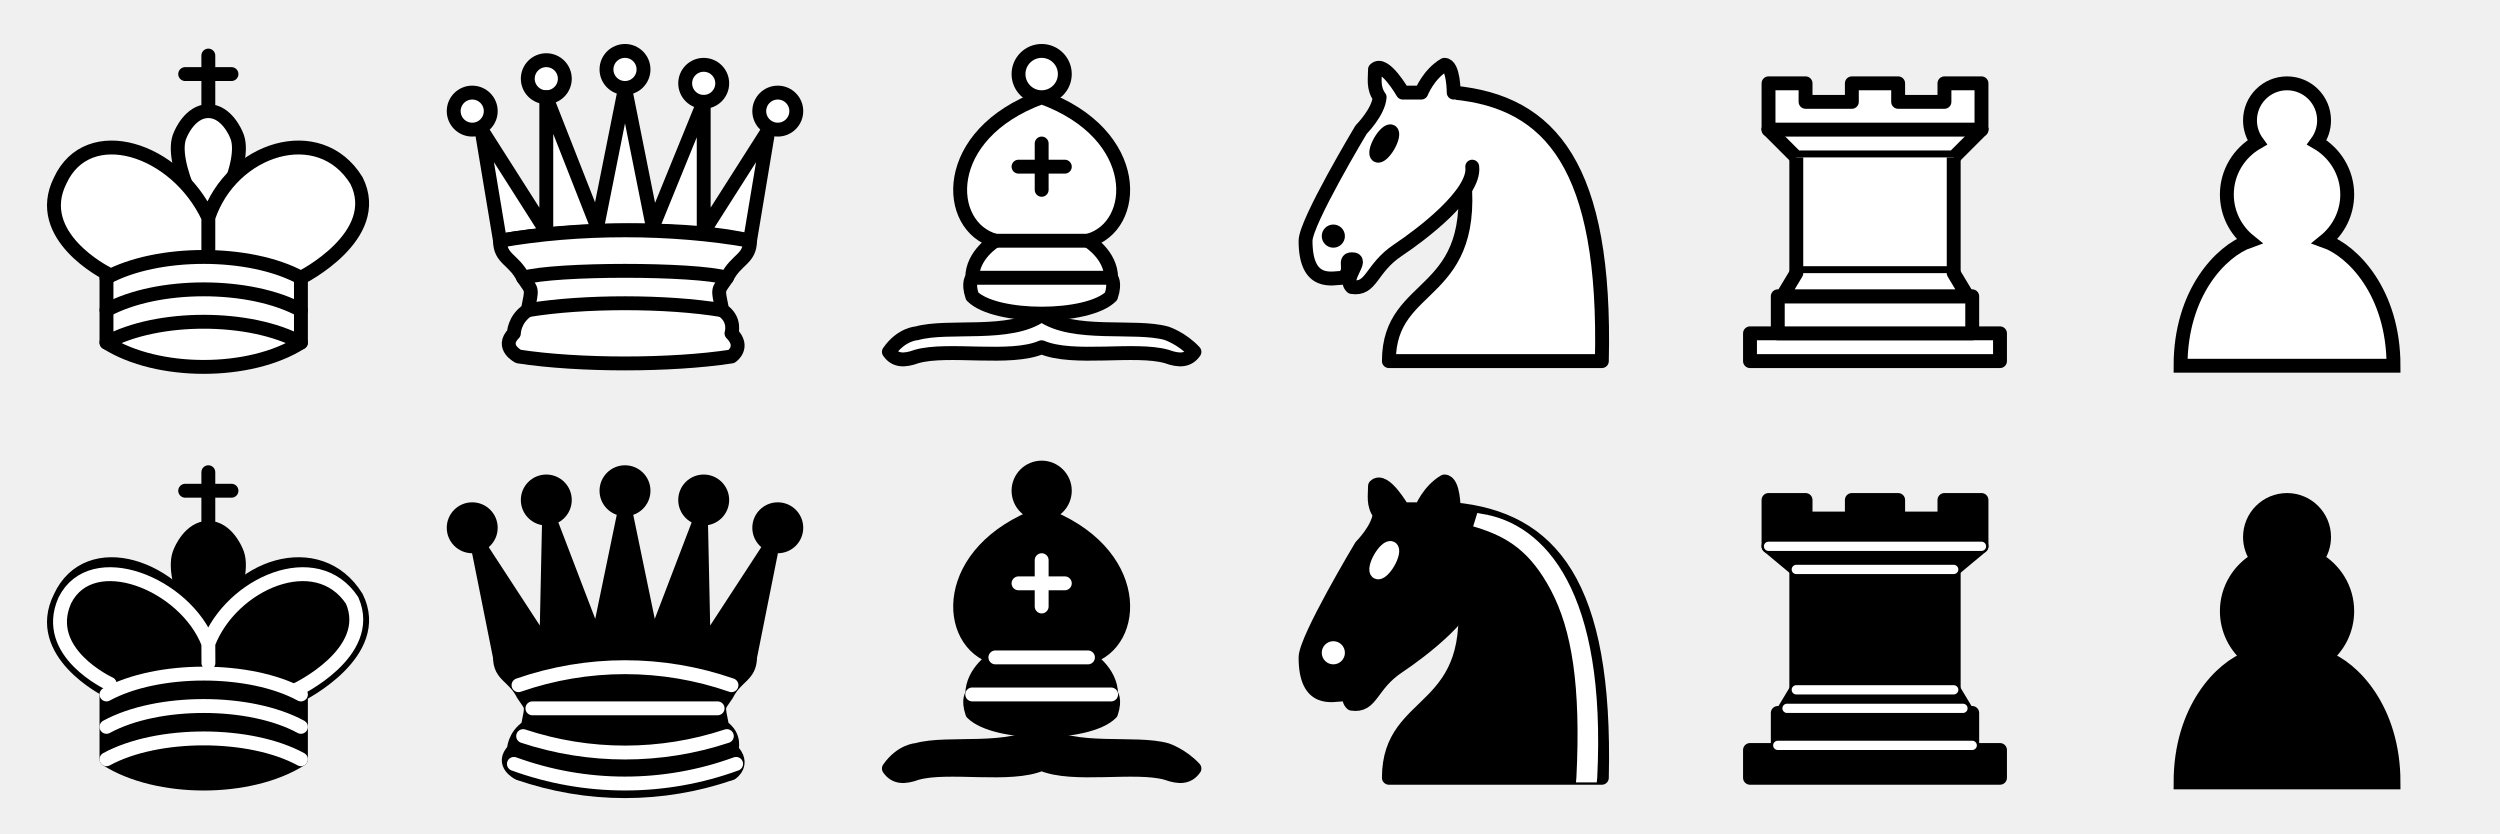
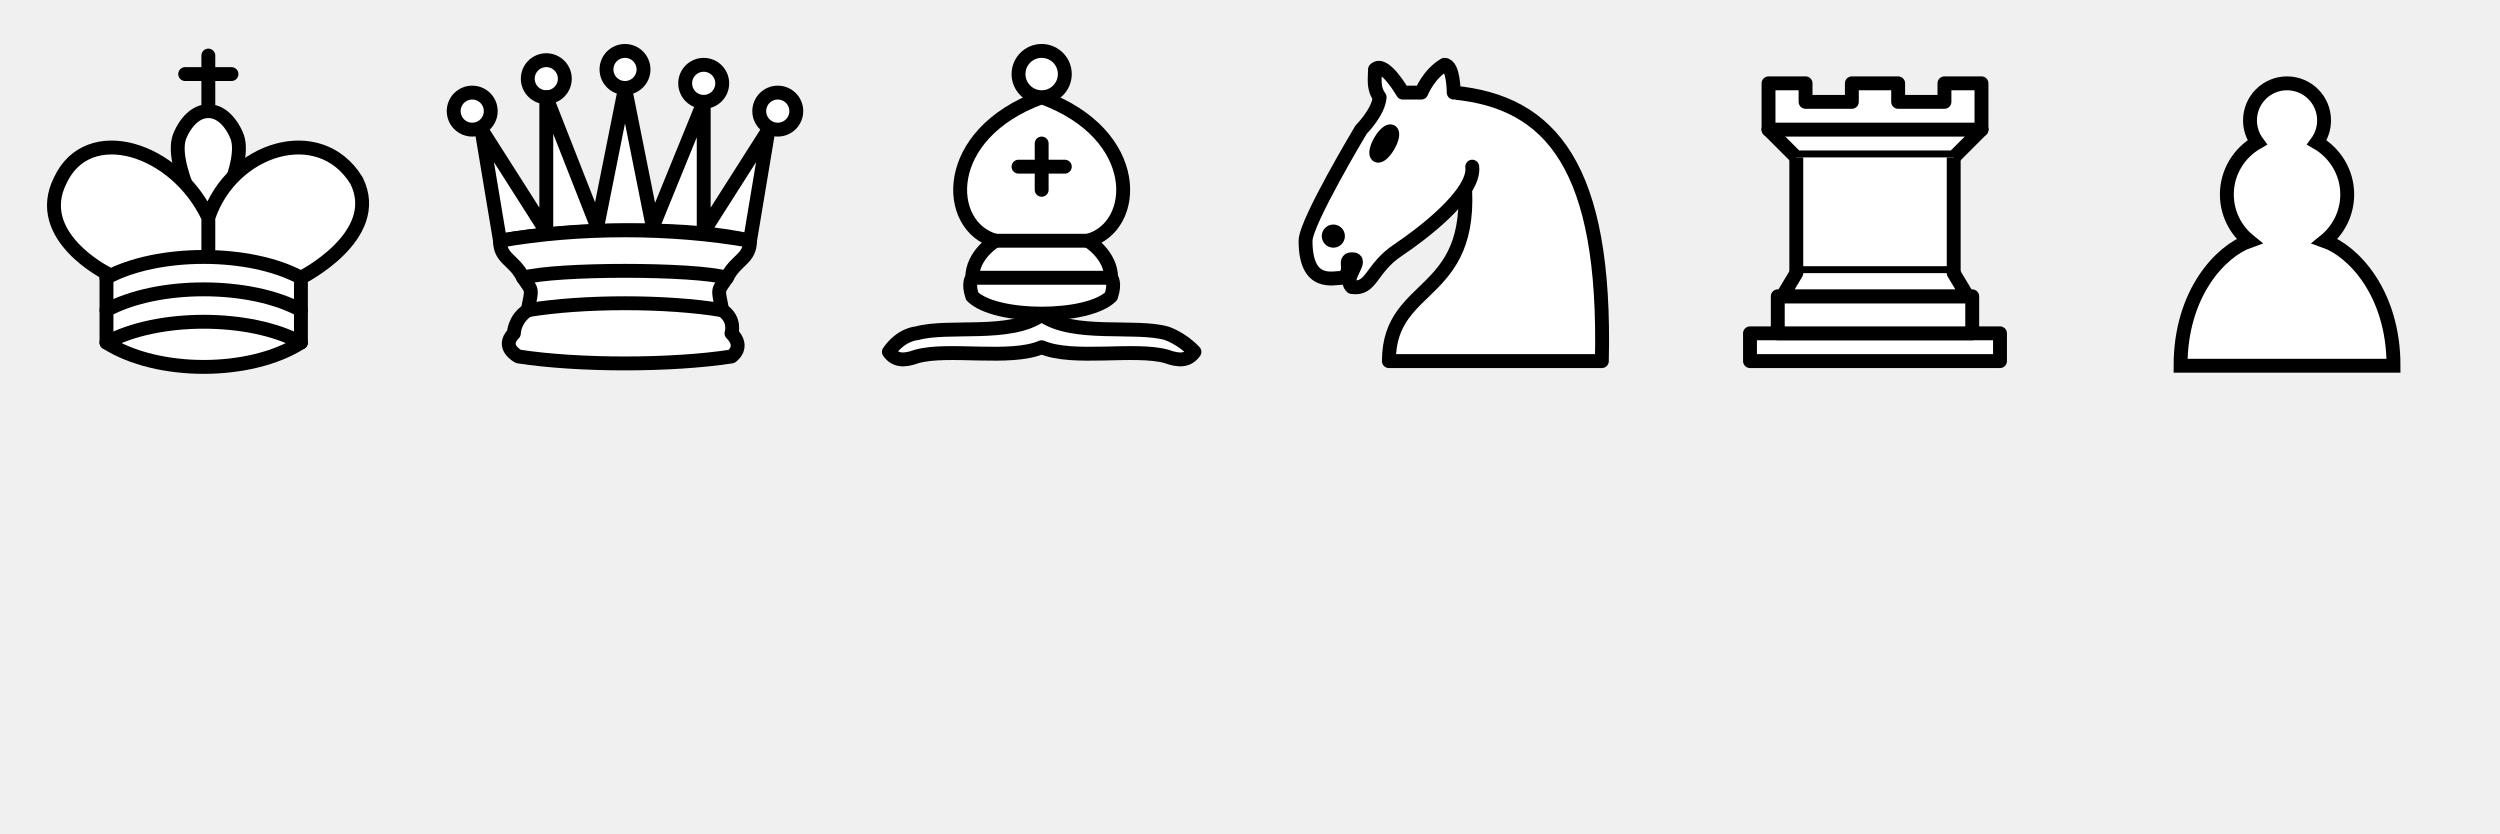
<svg xmlns="http://www.w3.org/2000/svg" version="1.1" width="270" height="90">
  <g style="fill:none; fill-opacity:1; fill-rule:evenodd; stroke:#000000; stroke-width:1.5; stroke-linecap:round;stroke-linejoin:round;stroke-miterlimit:4; stroke-dasharray:none; stroke-opacity:1;" transform="translate(0,0)">
    <path d="M 22.5,11.63 L 22.5,6" style="fill:none; stroke:#000000; stroke-linejoin:miter;" />
    <path d="M 20,8 L 25,8" style="fill:none; stroke:#000000; stroke-linejoin:miter;" />
    <path d="M 22.5,25 C 22.5,25 27,17.5 25.5,14.5 C 25.5,14.5 24.5,12 22.5,12 C 20.5,12 19.5,14.5 19.5,14.5 C 18,17.5 22.5,25 22.5,25" style="fill:#ffffff; stroke:#000000; stroke-linecap:butt; stroke-linejoin:miter;" />
    <path d="M 11.5,37 C 17,40.5 27,40.5 32.5,37 L 32.5,30 C 32.5,30 41.5,25.5 38.5,19.5 C 34.5,13 25,16 22.5,23.5 L 22.5,27 L 22.5,23.5 C 19,16 9.5,13 6.5,19.5 C 3.5,25.5 11.5,29.5 11.5,29.5 L 11.5,37 z " style="fill:#ffffff; stroke:#000000;" />
    <path d="M 11.5,30 C 17,27 27,27 32.5,30" style="fill:none; stroke:#000000;" />
    <path d="M 11.5,33.5 C 17,30.5 27,30.5 32.5,33.5" style="fill:none; stroke:#000000;" />
    <path d="M 11.5,37 C 17,34 27,34 32.5,37" style="fill:none; stroke:#000000;" />
  </g>
  <g style="opacity:1; fill:#ffffff; fill-opacity:1; fill-rule:evenodd; stroke:#000000; stroke-width:1.5; stroke-linecap:round;stroke-linejoin:round;stroke-miterlimit:4; stroke-dasharray:none; stroke-opacity:1;" transform="translate(45,0)">
    <path d="M 9 13 A 2 2 0 1 1  5,13 A 2 2 0 1 1  9 13 z" transform="translate(-1,-1)" />
    <path d="M 9 13 A 2 2 0 1 1  5,13 A 2 2 0 1 1  9 13 z" transform="translate(15.5,-5.5)" />
    <path d="M 9 13 A 2 2 0 1 1  5,13 A 2 2 0 1 1  9 13 z" transform="translate(32,-1)" />
    <path d="M 9 13 A 2 2 0 1 1  5,13 A 2 2 0 1 1  9 13 z" transform="translate(7,-4.5)" />
    <path d="M 9 13 A 2 2 0 1 1  5,13 A 2 2 0 1 1  9 13 z" transform="translate(24,-4)" />
    <path d="M 9,26 C 17.5,24.5 30,24.5 36,26 L 38,14 L 31,25 L 31,11 L 25.5,24.5 L 22.5,9.5 L 19.5,24.5 L 14,10.5 L 14,25 L 7,14 L 9,26 z " style="stroke-linecap:butt;" />
    <path d="M 9,26 C 9,28 10.5,28 11.5,30 C 12.5,31.5 12.5,31 12,33.5 C 10.5,34.5 10.5,36 10.5,36 C 9,37.5 11,38.5 11,38.5 C 17.5,39.5 27.5,39.5 34,38.5 C 34,38.5 35.5,37.5 34,36 C 34,36 34.5,34.5 33,33.5 C 32.5,31 32.5,31.5 33.5,30 C 34.5,28 36,28 36,26 C 27.5,24.5 17.5,24.5 9,26 z " style="stroke-linecap:butt;" />
    <path d="M 11.5,30 C 15,29 30,29 33.5,30" style="fill:none;" />
    <path d="M 12,33.5 C 18,32.5 27,32.5 33,33.5" style="fill:none;" />
  </g>
  <g style="opacity:1; fill:none; fill-rule:evenodd; fill-opacity:1; stroke:#000000; stroke-width:1.5; stroke-linecap:round; stroke-linejoin:round; stroke-miterlimit:4; stroke-dasharray:none; stroke-opacity:1;" transform="translate(90,0)">
    <g style="fill:#ffffff; stroke:#000000; stroke-linecap:butt;">
      <path d="M 9,36 C 12.39,35.03 19.11,36.43 22.5,34 C 25.89,36.43 32.61,35.03 36,36 C 36,36 37.65,36.54 39,38 C 38.32,38.97 37.35,38.99 36,38.5 C 32.61,37.53 25.89,38.96 22.5,37.5 C 19.11,38.96 12.39,37.53 9,38.5 C 7.646,38.99 6.677,38.97 6,38 C 7.354,36.06 9,36 9,36 z" />
      <path d="M 15,32 C 17.5,34.5 27.5,34.5 30,32 C 30.5,30.5 30,30 30,30 C 30,27.5 27.5,26 27.5,26 C 33,24.5 33.5,14.5 22.5,10.5 C 11.5,14.5 12,24.5 17.5,26 C 17.5,26 15,27.5 15,30 C 15,30 14.5,30.5 15,32 z" />
      <path d="M 25 8 A 2.5 2.5 0 1 1  20,8 A 2.5 2.5 0 1 1  25 8 z" />
    </g>
    <path d="M 17.5,26 L 27.5,26 M 15,30 L 30,30 M 22.5,15.5 L 22.5,20.5 M 20,18 L 25,18" style="fill:none; stroke:#000000; stroke-linejoin:miter;" />
  </g>
  <g style="opacity:1; fill:none; fill-opacity:1; fill-rule:evenodd; stroke:#000000; stroke-width:1.5; stroke-linecap:round;stroke-linejoin:round;stroke-miterlimit:4; stroke-dasharray:none; stroke-opacity:1;" transform="translate(135,0)">
    <path d="M 22,10 C 32.5,11 38.5,18 38,39 L 15,39 C 15,30 25,32.5 23,18" style="fill:#ffffff; stroke:#000000;" />
    <path d="M 24,18 C 24.38,20.91 18.45,25.37 16,27 C 13,29 13.18,31.34 11,31 C 9.958,30.06 12.41,27.96 11,28 C 10,28 11.19,29.23 10,30 C 9,30 5.997,31 6,26 C 6,24 12,14 12,14 C 12,14 13.89,12.1 14,10.5 C 13.27,9.506 13.5,8.5 13.5,7.5 C 14.5,6.5 16.5,10 16.5,10 L 18.5,10 C 18.5,10 19.28,8.008 21,7 C 22,7 22,10 22,10" style="fill:#ffffff; stroke:#000000;" />
    <path d="M 9.5 25.5 A 0.5 0.5 0 1 1 8.5,25.5 A 0.5 0.5 0 1 1 9.5 25.5 z" style="fill:#000000; stroke:#000000;" />
    <path d="M 15 15.5 A 0.5 1.5 0 1 1  14,15.5 A 0.5 1.5 0 1 1  15 15.5 z" transform="matrix(0.866,0.5,-0.5,0.866,9.693,-5.173)" style="fill:#000000; stroke:#000000;" />
  </g>
  <g style="opacity:1; fill:#ffffff; fill-opacity:1; fill-rule:evenodd; stroke:#000000; stroke-width:1.5; stroke-linecap:round;stroke-linejoin:round;stroke-miterlimit:4; stroke-dasharray:none; stroke-opacity:1;" transform="translate(180,0)">
    <path d="M 9,39 L 36,39 L 36,36 L 9,36 L 9,39 z " style="stroke-linecap:butt;" />
    <path d="M 12,36 L 12,32 L 33,32 L 33,36 L 12,36 z " style="stroke-linecap:butt;" />
    <path d="M 11,14 L 11,9 L 15,9 L 15,11 L 20,11 L 20,9 L 25,9 L 25,11 L 30,11 L 30,9 L 34,9 L 34,14" style="stroke-linecap:butt;" />
    <path d="M 34,14 L 31,17 L 14,17 L 11,14" />
    <path d="M 31,17 L 31,29.5 L 14,29.5 L 14,17" style="stroke-linecap:butt; stroke-linejoin:miter;" />
    <path d="M 31,29.5 L 32.5,32 L 12.5,32 L 14,29.5" />
    <path d="M 11,14 L 34,14" style="fill:none; stroke:#000000; stroke-linejoin:miter;" />
  </g>
  <g transform="translate(225,0)">
    <path d="M 22,9 C 19.79,9 18,10.79 18,13 C 18,13.89 18.29,14.71 18.78,15.38 C 16.83,16.5 15.5,18.59 15.5,21 C 15.5,23.03 16.44,24.84 17.91,26.03 C 14.91,27.09 10.5,31.58 10.5,39.5 L 33.5,39.5 C 33.5,31.58 29.09,27.09 26.09,26.03 C 27.56,24.84 28.5,23.03 28.5,21 C 28.5,18.59 27.17,16.5 25.22,15.38 C 25.71,14.71 26,13.89 26,13 C 26,10.79 24.21,9 22,9 z " style="opacity:1; fill:#ffffff; fill-opacity:1; fill-rule:nonzero; stroke:#000000; stroke-width:1.5; stroke-linecap:round; stroke-linejoin:miter; stroke-miterlimit:4; stroke-dasharray:none; stroke-opacity:1;" />
  </g>
  <g style="fill:none; fill-opacity:1; fill-rule:evenodd; stroke:#000000; stroke-width:1.5; stroke-linecap:round;stroke-linejoin:round;stroke-miterlimit:4; stroke-dasharray:none; stroke-opacity:1;" transform="translate(0,45)">
-     <path d="M 22.5,11.63 L 22.5,6" style="fill:none; stroke:#000000; stroke-linejoin:miter;" />
-     <path d="M 22.5,25 C 22.5,25 27,17.5 25.5,14.5 C 25.5,14.5 24.5,12 22.5,12 C 20.5,12 19.5,14.5 19.5,14.5 C 18,17.5 22.5,25 22.5,25" style="fill:#000000;fill-opacity:1; stroke-linecap:butt; stroke-linejoin:miter;" />
-     <path d="M 11.5,37 C 17,40.5 27,40.5 32.5,37 L 32.5,30 C 32.5,30 41.5,25.5 38.5,19.5 C 34.5,13 25,16 22.5,23.5 L 22.5,27 L 22.5,23.5 C 19,16 9.5,13 6.5,19.5 C 3.5,25.5 11.5,29.5 11.5,29.5 L 11.5,37 z " style="fill:#000000; stroke:#000000;" />
-     <path d="M 20,8 L 25,8" style="fill:none; stroke:#000000; stroke-linejoin:miter;" />
-     <path d="M 32,29.5 C 32,29.5 40.5,25.5 38.03,19.85 C 34.15,14 25,18 22.5,24.5 L 22.51,26.6 L 22.5,24.5 C 20,18 9.906,14 6.997,19.85 C 4.5,25.5 11.85,28.85 11.85,28.85" style="fill:none; stroke:#ffffff;" />
-     <path d="M 11.5,30 C 17,27 27,27 32.5,30 M 11.5,33.5 C 17,30.5 27,30.5 32.5,33.5 M 11.5,37 C 17,34 27,34 32.5,37" style="fill:none; stroke:#ffffff;" />
-   </g>
+         
+     </g>
  <g style="opacity:1; fill:000000; fill-opacity:1; fill-rule:evenodd; stroke:#000000; stroke-width:1.5; stroke-linecap:round;stroke-linejoin:round;stroke-miterlimit:4; stroke-dasharray:none; stroke-opacity:1;" transform="translate(45,45)">
-     <g style="fill:#000000; stroke:none;">
-       <circle cx="6" cy="12" r="2.75" />
-       <circle cx="14" cy="9" r="2.75" />
-       <circle cx="22.5" cy="8" r="2.75" />
-       <circle cx="31" cy="9" r="2.75" />
-       <circle cx="39" cy="12" r="2.75" />
+         
    </g>
-     <path d="M 9,26 C 17.5,24.5 30,24.5 36,26 L 38.5,13.5 L 31,25 L 30.7,10.9 L 25.5,24.5 L 22.5,10 L 19.5,24.5 L 14.3,10.9 L 14,25 L 6.5,13.5 L 9,26 z" style="stroke-linecap:butt; stroke:#000000;" />
-     <path d="M 9,26 C 9,28 10.5,28 11.5,30 C 12.5,31.5 12.5,31 12,33.5 C 10.5,34.5 10.5,36 10.5,36 C 9,37.5 11,38.5 11,38.5 C 17.5,39.5 27.5,39.5 34,38.5 C 34,38.5 35.5,37.5 34,36 C 34,36 34.5,34.5 33,33.5 C 32.5,31 32.5,31.5 33.5,30 C 34.5,28 36,28 36,26 C 27.5,24.5 17.5,24.5 9,26 z" style="stroke-linecap:butt;" />
-     <path d="M 11,38.5 A 35,35 1 0 0 34,38.5" style="fill:none; stroke:#000000; stroke-linecap:butt;" />
-     <path d="M 11,29 A 35,35 1 0 1 34,29" style="fill:none; stroke:#ffffff;" />
-     <path d="M 12.5,31.5 L 32.5,31.5" style="fill:none; stroke:#ffffff;" />
-     <path d="M 11.5,34.5 A 35,35 1 0 0 33.5,34.5" style="fill:none; stroke:#ffffff;" />
-     <path d="M 10.5,37.5 A 35,35 1 0 0 34.5,37.5" style="fill:none; stroke:#ffffff;" />
-   </g>
  <g style="opacity:1; fill:none; fill-rule:evenodd; fill-opacity:1; stroke:#000000; stroke-width:1.5; stroke-linecap:round; stroke-linejoin:round; stroke-miterlimit:4; stroke-dasharray:none; stroke-opacity:1;" transform="translate(90,45)">
-     <g style="fill:#000000; stroke:#000000; stroke-linecap:butt;">
-       <path d="M 9,36 C 12.39,35.03 19.11,36.43 22.5,34 C 25.89,36.43 32.61,35.03 36,36 C 36,36 37.65,36.54 39,38 C 38.32,38.97 37.35,38.99 36,38.5 C 32.61,37.53 25.89,38.96 22.5,37.5 C 19.11,38.96 12.39,37.53 9,38.5 C 7.646,38.99 6.677,38.97 6,38 C 7.354,36.06 9,36 9,36 z" />
-       <path d="M 15,32 C 17.5,34.5 27.5,34.5 30,32 C 30.5,30.5 30,30 30,30 C 30,27.5 27.5,26 27.5,26 C 33,24.5 33.5,14.5 22.5,10.5 C 11.5,14.5 12,24.5 17.5,26 C 17.5,26 15,27.5 15,30 C 15,30 14.5,30.5 15,32 z" />
-       <path d="M 25 8 A 2.5 2.5 0 1 1  20,8 A 2.5 2.5 0 1 1  25 8 z" />
+        
    </g>
-     <path d="M 17.5,26 L 27.5,26 M 15,30 L 30,30 M 22.5,15.5 L 22.5,20.5 M 20,18 L 25,18" style="fill:none; stroke:#ffffff; stroke-linejoin:miter;" />
-   </g>
-   <g style="opacity:1; fill:none; fill-opacity:1; fill-rule:evenodd; stroke:#000000; stroke-width:1.5; stroke-linecap:round;stroke-linejoin:round;stroke-miterlimit:4; stroke-dasharray:none; stroke-opacity:1;" transform="translate(135,45)">
-     <path d="M 22,10 C 32.5,11 38.5,18 38,39 L 15,39 C 15,30 25,32.5 23,18" style="fill:#000000; stroke:#000000;" />
-     <path d="M 24,18 C 24.38,20.91 18.45,25.37 16,27 C 13,29 13.18,31.34 11,31 C 9.958,30.06 12.41,27.96 11,28 C 10,28 11.19,29.23 10,30 C 9,30 5.997,31 6,26 C 6,24 12,14 12,14 C 12,14 13.89,12.1 14,10.5 C 13.27,9.506 13.5,8.5 13.5,7.5 C 14.5,6.5 16.5,10 16.5,10 L 18.5,10 C 18.5,10 19.28,8.008 21,7 C 22,7 22,10 22,10" style="fill:#000000; stroke:#000000;" />
-     <path d="M 9.5 25.5 A 0.5 0.5 0 1 1 8.5,25.5 A 0.5 0.5 0 1 1 9.5 25.5 z" style="fill:#ffffff; stroke:#ffffff;" />
-     <path d="M 15 15.5 A 0.5 1.5 0 1 1  14,15.5 A 0.5 1.5 0 1 1  15 15.5 z" transform="matrix(0.866,0.5,-0.5,0.866,9.693,-5.173)" style="fill:#ffffff; stroke:#ffffff;" />
-     <path d="M 24.55,10.4 L 24.1,11.85 L 24.6,12 C 27.75,13 30.25,14.49 32.5,18.75 C 34.75,23.01 35.75,29.06 35.25,39 L 35.2,39.5 L 37.45,39.5 L 37.5,39 C 38,28.94 36.62,22.15 34.25,17.66 C 31.88,13.17 28.46,11.02 25.06,10.5 L 24.55,10.4 z " style="fill:#ffffff; stroke:none;" />
-   </g>
-   <g style="opacity:1; fill:000000; fill-opacity:1; fill-rule:evenodd; stroke:#000000; stroke-width:1.5; stroke-linecap:round;stroke-linejoin:round;stroke-miterlimit:4; stroke-dasharray:none; stroke-opacity:1;" transform="translate(180,45)">
-     <path d="M 9,39 L 36,39 L 36,36 L 9,36 L 9,39 z " style="stroke-linecap:butt;" />
-     <path d="M 12.5,32 L 14,29.5 L 31,29.5 L 32.5,32 L 12.5,32 z " style="stroke-linecap:butt;" />
-     <path d="M 12,36 L 12,32 L 33,32 L 33,36 L 12,36 z " style="stroke-linecap:butt;" />
-     <path d="M 14,29.5 L 14,16.5 L 31,16.5 L 31,29.5 L 14,29.5 z " style="stroke-linecap:butt;stroke-linejoin:miter;" />
-     <path d="M 14,16.5 L 11,14 L 34,14 L 31,16.5 L 14,16.5 z " style="stroke-linecap:butt;" />
-     <path d="M 11,14 L 11,9 L 15,9 L 15,11 L 20,11 L 20,9 L 25,9 L 25,11 L 30,11 L 30,9 L 34,9 L 34,14 L 11,14 z " style="stroke-linecap:butt;" />
-     <path d="M 12,35.5 L 33,35.5 L 33,35.5" style="fill:none; stroke:#ffffff; stroke-width:1; stroke-linejoin:miter;" />
-     <path d="M 13,31.5 L 32,31.5" style="fill:none; stroke:#ffffff; stroke-width:1; stroke-linejoin:miter;" />
-     <path d="M 14,29.5 L 31,29.5" style="fill:none; stroke:#ffffff; stroke-width:1; stroke-linejoin:miter;" />
-     <path d="M 14,16.5 L 31,16.5" style="fill:none; stroke:#ffffff; stroke-width:1; stroke-linejoin:miter;" />
-     <path d="M 11,14 L 34,14" style="fill:none; stroke:#ffffff; stroke-width:1; stroke-linejoin:miter;" />
-   </g>
-   <g transform="translate(225,45)">
-     <path d="M 22,9 C 19.79,9 18,10.79 18,13 C 18,13.89 18.29,14.71 18.78,15.38 C 16.83,16.5 15.5,18.59 15.5,21 C 15.5,23.03 16.44,24.84 17.91,26.03 C 14.91,27.09 10.5,31.58 10.5,39.5 L 33.5,39.5 C 33.5,31.58 29.09,27.09 26.09,26.03 C 27.56,24.84 28.5,23.03 28.5,21 C 28.5,18.59 27.17,16.5 25.22,15.38 C 25.71,14.71 26,13.89 26,13 C 26,10.79 24.21,9 22,9 z " style="opacity:1; fill:#000000; fill-opacity:1; fill-rule:nonzero; stroke:#000000; stroke-width:1.5; stroke-linecap:round; stroke-linejoin:miter; stroke-miterlimit:4; stroke-dasharray:none; stroke-opacity:1;" />
-   </g>
</svg>
